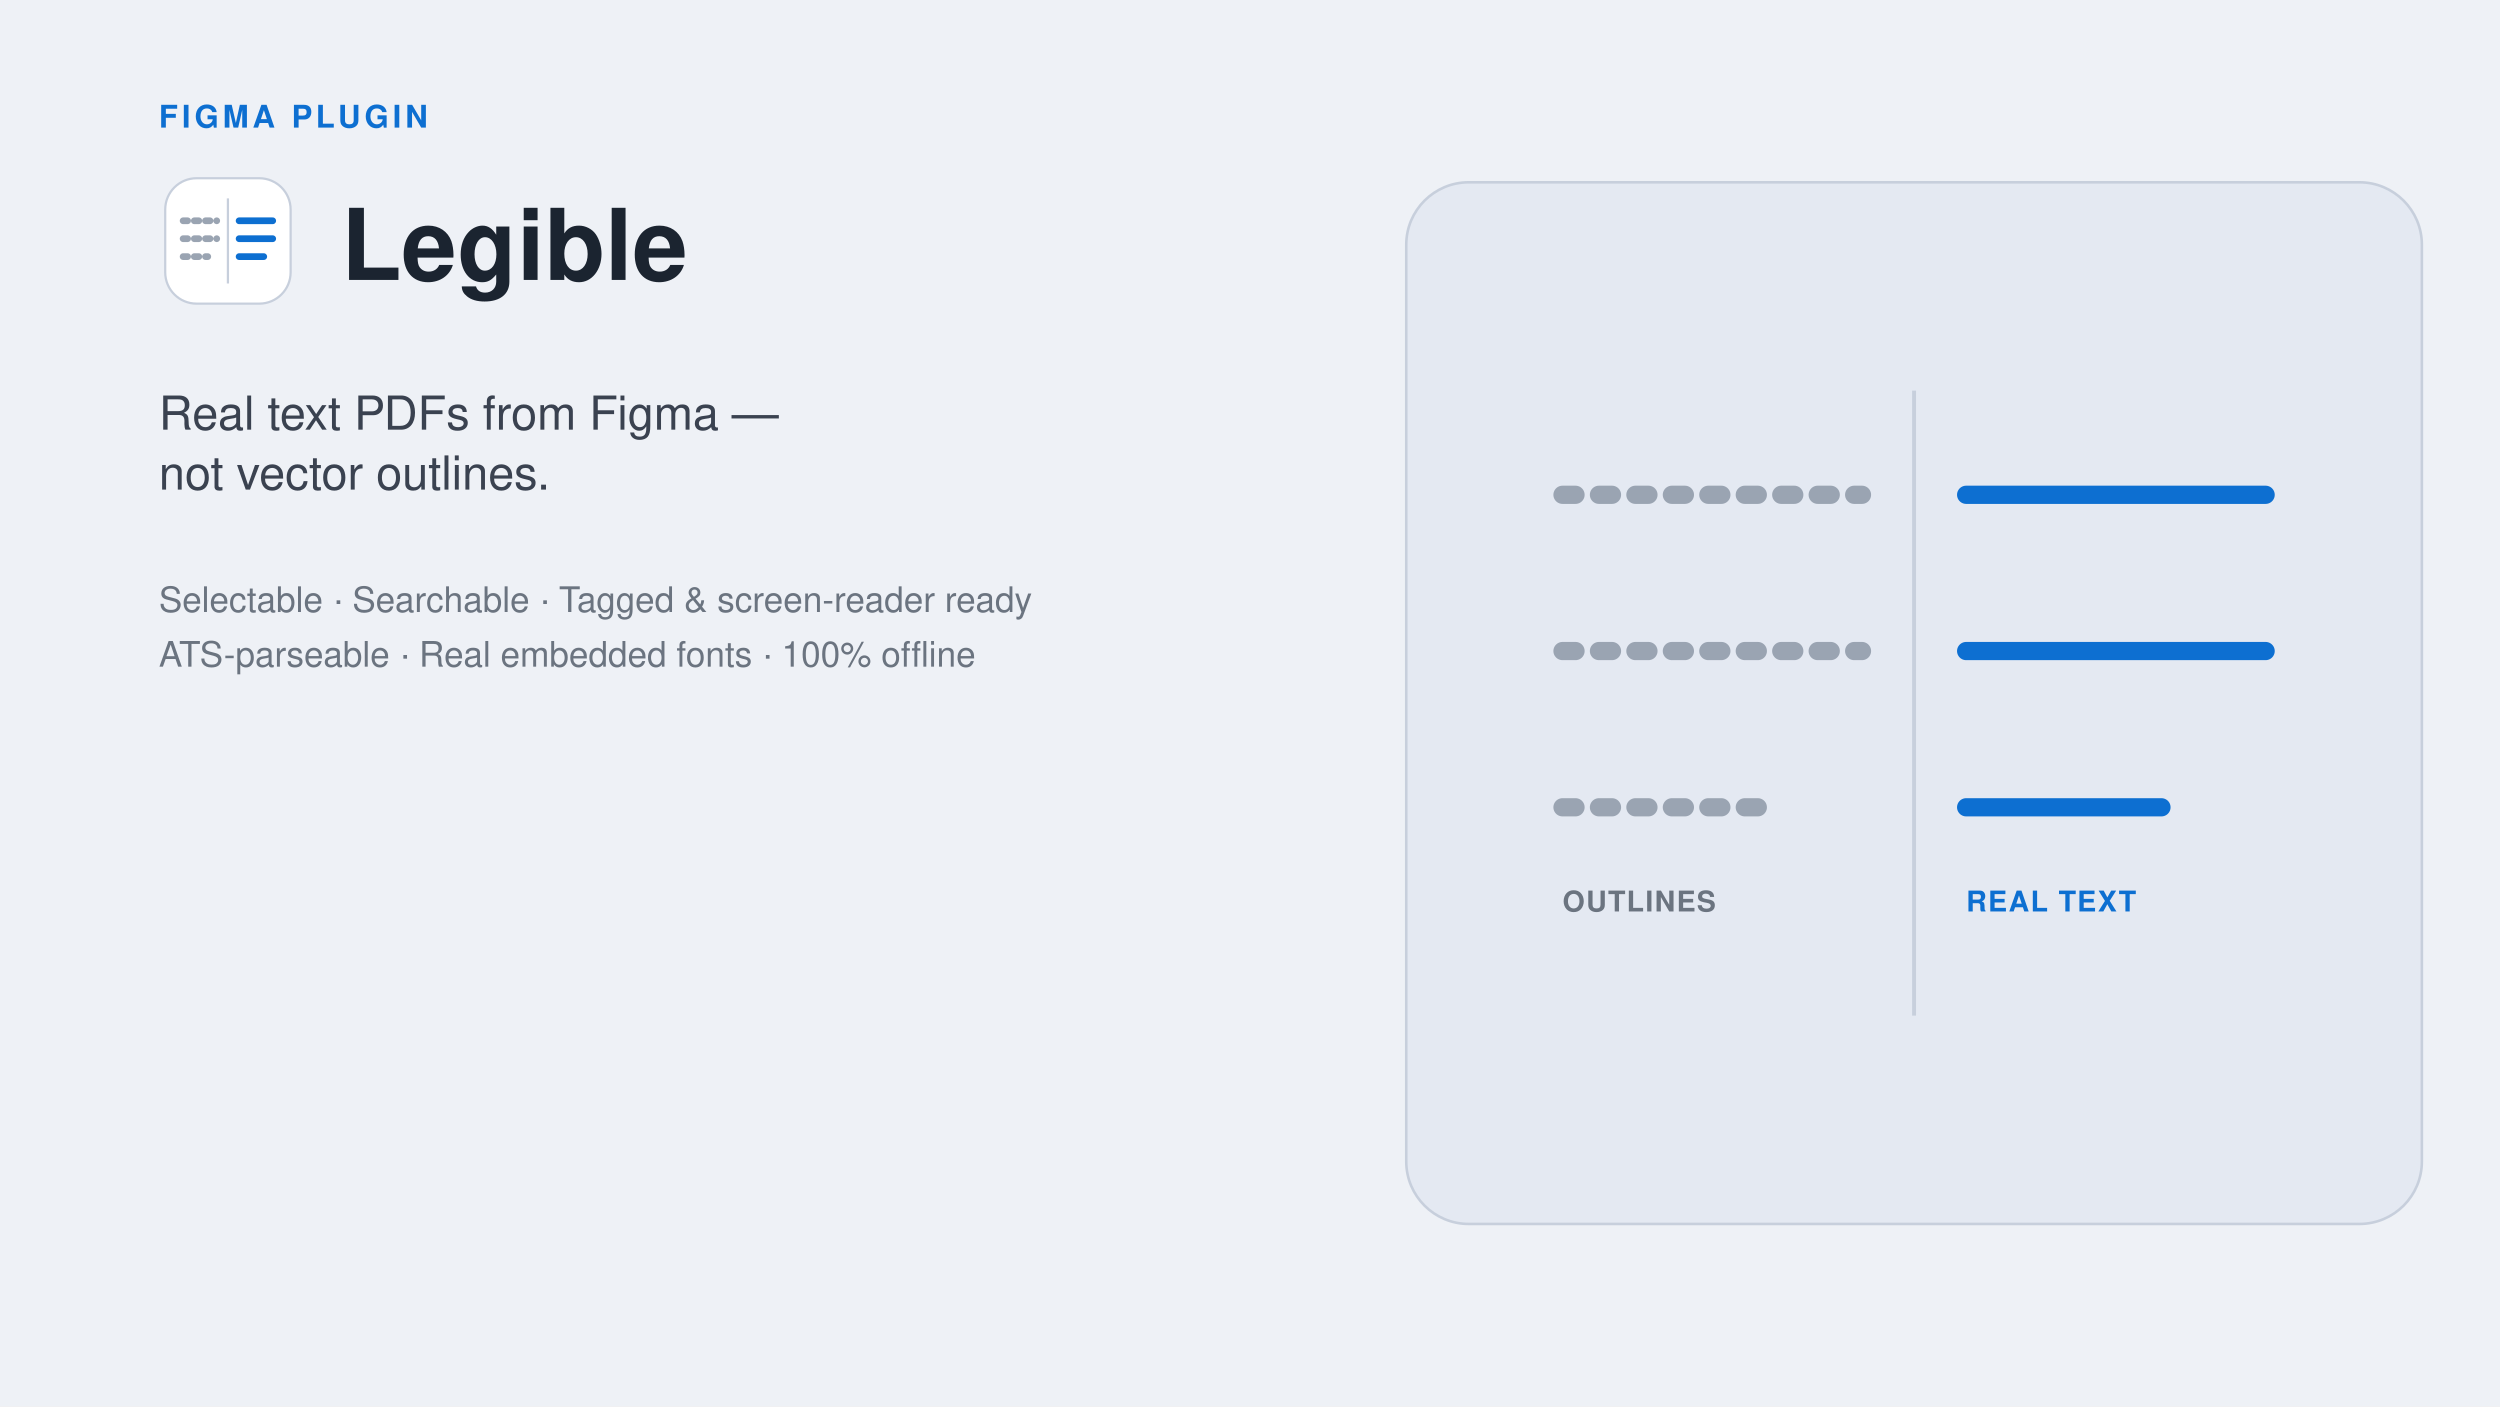
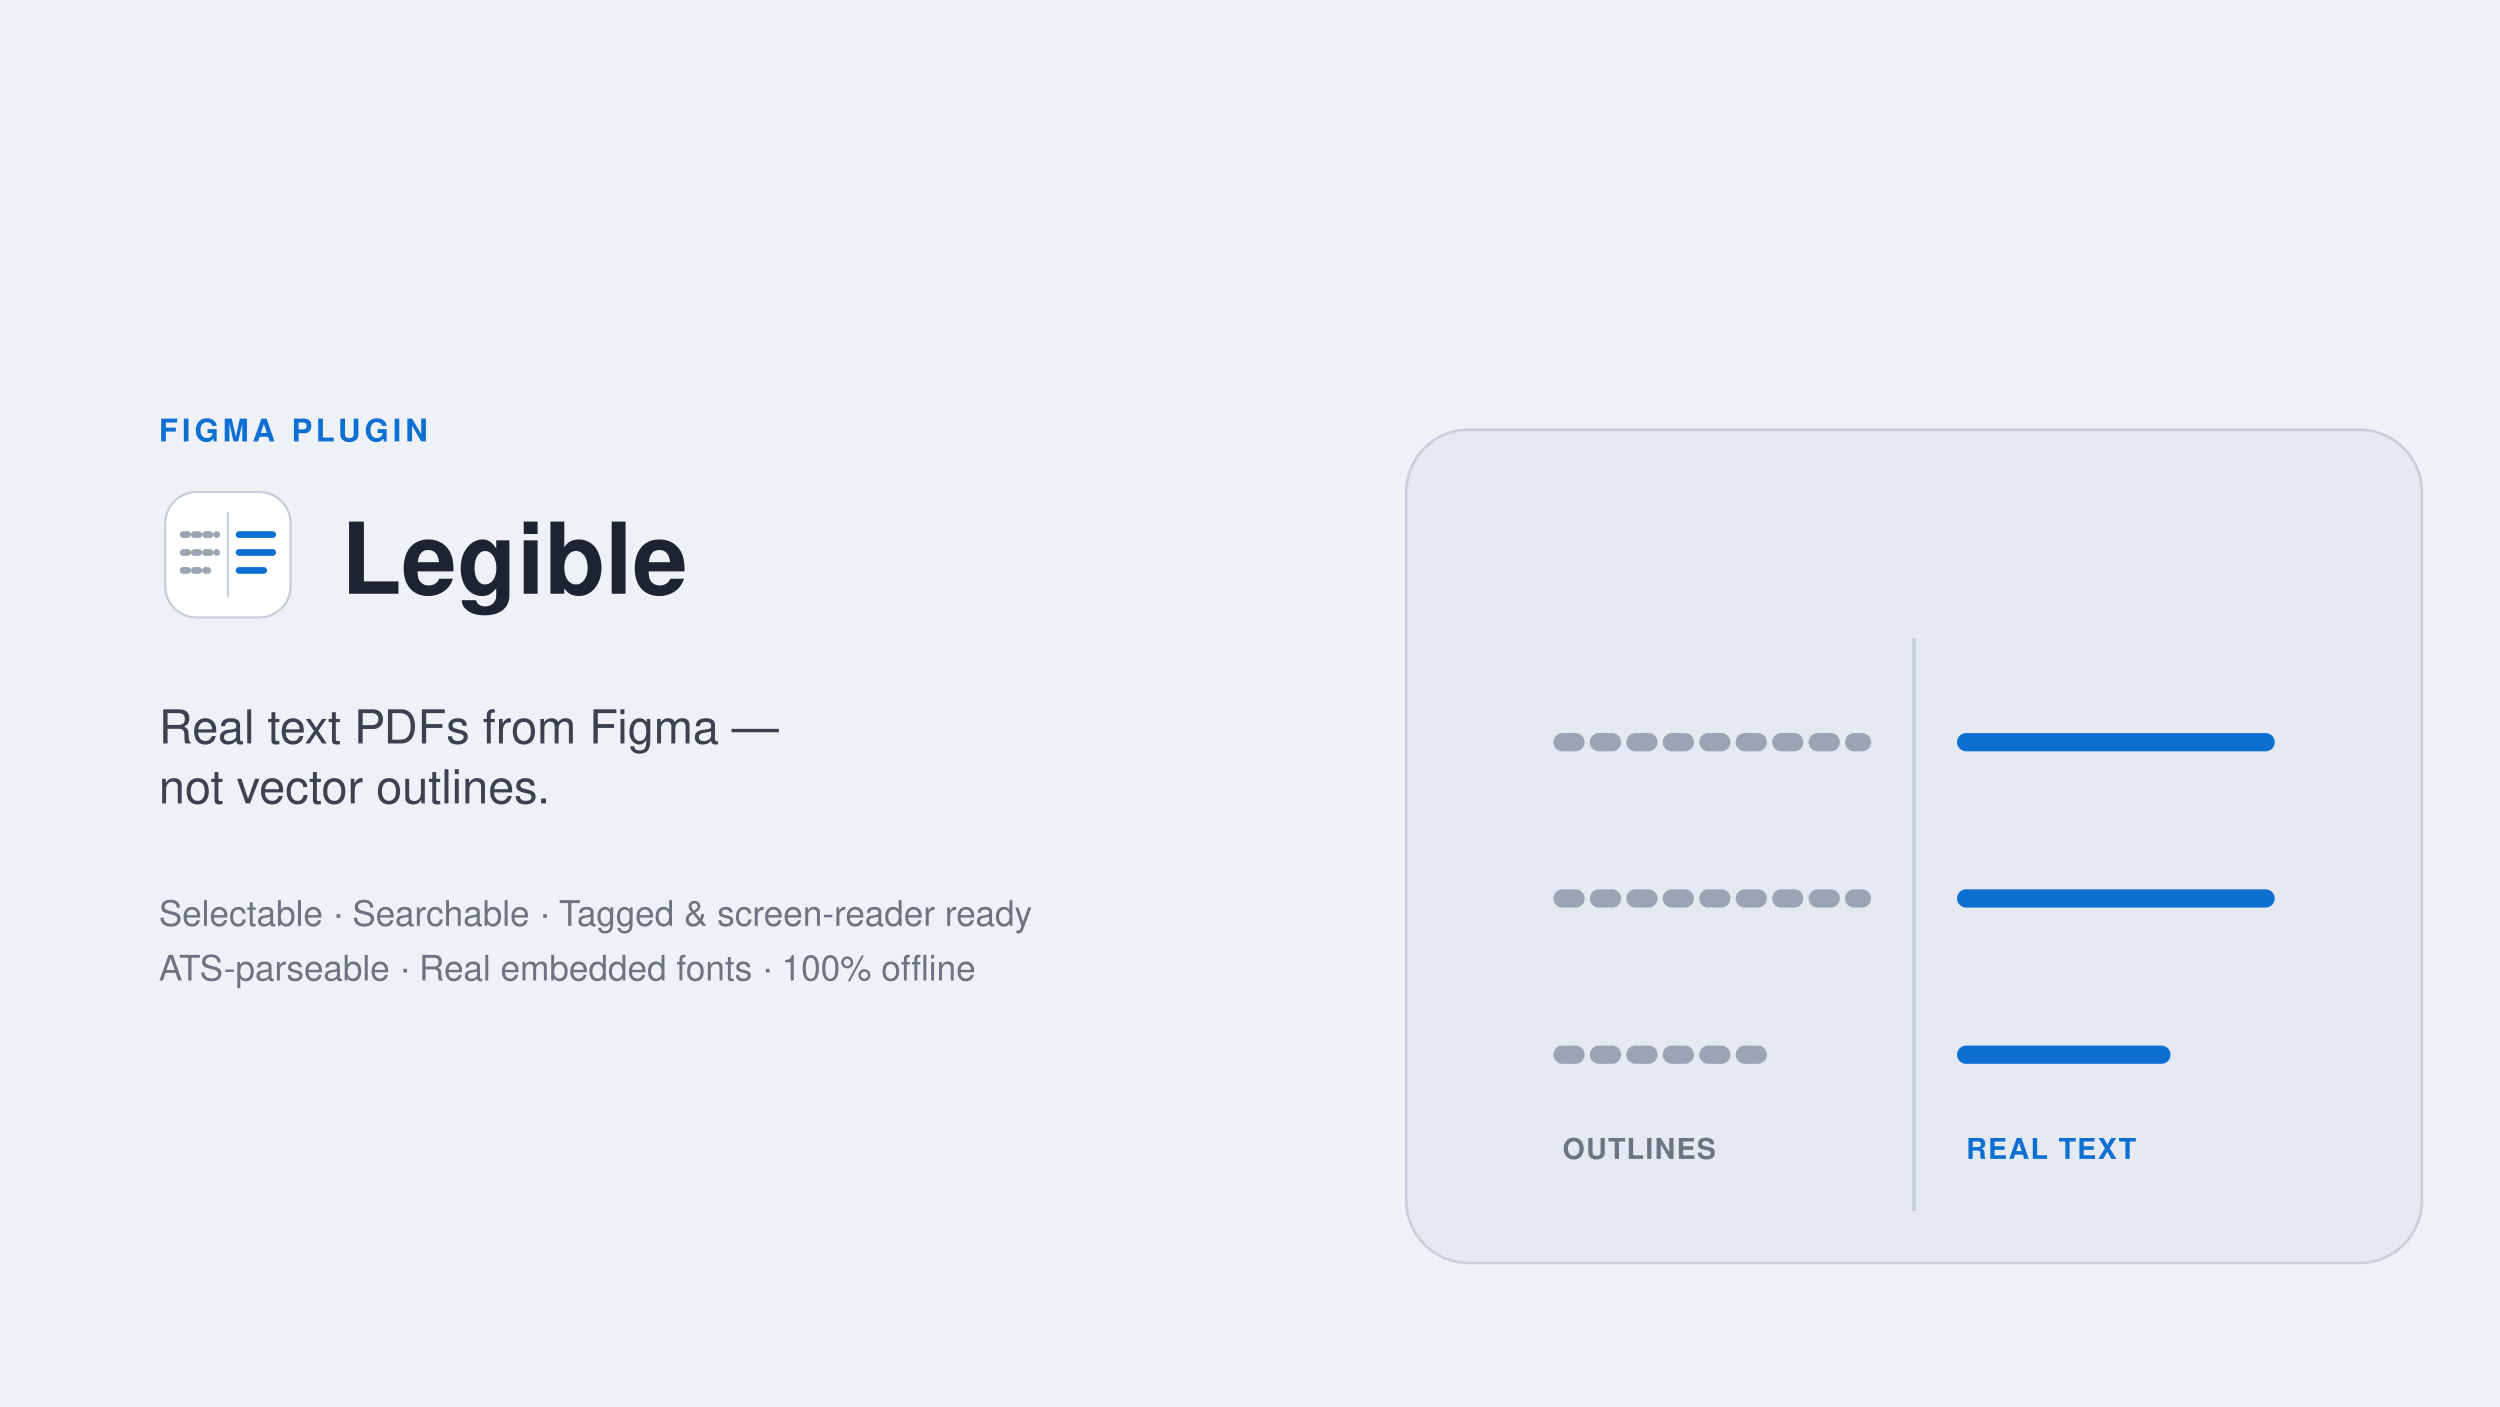
<svg xmlns="http://www.w3.org/2000/svg" width="1920" height="1080" viewBox="0 0 1920 1080">
  <rect width="1920" height="1080" fill="#eef1f6" />
-   <g transform="translate(120,130) scale(0.86)">
+   <g transform="translate(120,371) scale(0.86)">
    <rect x="8" y="8" width="112" height="112" rx="28" fill="#ffffff" stroke="#c7cfdc" stroke-width="2" />
    <line x1="64" y1="26" x2="64" y2="102" stroke="#c7cfdc" stroke-width="2" />
    <line x1="24" y1="46" x2="54" y2="46" stroke="#9aa4b2" stroke-width="6" stroke-linecap="round" stroke-dasharray="4 6" />
    <line x1="24" y1="62" x2="54" y2="62" stroke="#9aa4b2" stroke-width="6" stroke-linecap="round" stroke-dasharray="4 6" />
    <line x1="24" y1="78" x2="46" y2="78" stroke="#9aa4b2" stroke-width="6" stroke-linecap="round" stroke-dasharray="4 6" />
    <line x1="74" y1="46" x2="104" y2="46" stroke="#0d6fd1" stroke-width="6" stroke-linecap="round" />
    <line x1="74" y1="62" x2="104" y2="62" stroke="#0d6fd1" stroke-width="6" stroke-linecap="round" />
    <line x1="74" y1="78" x2="96" y2="78" stroke="#0d6fd1" stroke-width="6" stroke-linecap="round" />
  </g>
-   <text x="122" y="98" font-family="Helvetica, Arial, sans-serif" font-size="24" font-weight="700" letter-spacing="3" fill="#0d6fd1">FIGMA PLUGIN</text>
-   <text x="262" y="215" font-family="Helvetica, Arial, sans-serif" font-size="76" font-weight="700" fill="#1b2430">Legible</text>
-   <text x="122" y="330" font-family="Helvetica, Arial, sans-serif" font-size="36" fill="#3a4250">
+   <text x="122" y="339" font-family="Helvetica, Arial, sans-serif" font-size="24" font-weight="700" letter-spacing="3" fill="#0d6fd1">FIGMA PLUGIN</text>
+   <text x="262" y="456" font-family="Helvetica, Arial, sans-serif" font-size="76" font-weight="700" fill="#1b2430">Legible</text>
+   <text x="122" y="571" font-family="Helvetica, Arial, sans-serif" font-size="36" fill="#3a4250">
    <tspan x="122" dy="0">Real text PDFs from Figma —</tspan>
    <tspan x="122" dy="46">not vector outlines.</tspan>
  </text>
-   <text x="122" y="470" font-family="Helvetica, Arial, sans-serif" font-size="27" fill="#6b7480">
+   <text x="122" y="711" font-family="Helvetica, Arial, sans-serif" font-size="27" fill="#6b7480">
    <tspan x="122" dy="0">Selectable · Searchable · Tagged &amp; screen-reader ready</tspan>
    <tspan x="122" dy="42">ATS-parseable · Real embedded fonts · 100% offline</tspan>
  </text>
-   <rect x="1080" y="140" width="780" height="800" rx="48" fill="#e4e9f2" stroke="#c7cfdc" stroke-width="2" />
-   <line x1="1470" y1="300" x2="1470" y2="780" stroke="#c7cfdc" stroke-width="3" />
-   <line x1="1200" y1="380" x2="1430" y2="380" stroke="#9aa4b2" stroke-width="14" stroke-linecap="round" stroke-dasharray="10 18" />
-   <line x1="1200" y1="500" x2="1430" y2="500" stroke="#9aa4b2" stroke-width="14" stroke-linecap="round" stroke-dasharray="10 18" />
-   <line x1="1200" y1="620" x2="1350" y2="620" stroke="#9aa4b2" stroke-width="14" stroke-linecap="round" stroke-dasharray="10 18" />
-   <line x1="1510" y1="380" x2="1740" y2="380" stroke="#0d6fd1" stroke-width="14" stroke-linecap="round" />
-   <line x1="1510" y1="500" x2="1740" y2="500" stroke="#0d6fd1" stroke-width="14" stroke-linecap="round" />
-   <line x1="1510" y1="620" x2="1660" y2="620" stroke="#0d6fd1" stroke-width="14" stroke-linecap="round" />
-   <text x="1200" y="700" font-family="Helvetica, Arial, sans-serif" font-size="22" font-weight="700" letter-spacing="1" fill="#6b7480">OUTLINES</text>
-   <text x="1510" y="700" font-family="Helvetica, Arial, sans-serif" font-size="22" font-weight="700" letter-spacing="1" fill="#0d6fd1">REAL TEXT</text>
+   <rect x="1080" y="330" width="780" height="640" rx="48" fill="#e4e9f2" stroke="#c7cfdc" stroke-width="2" />
+   <line x1="1470" y1="490" x2="1470" y2="930" stroke="#c7cfdc" stroke-width="3" />
+   <line x1="1200" y1="570" x2="1430" y2="570" stroke="#9aa4b2" stroke-width="14" stroke-linecap="round" stroke-dasharray="10 18" />
+   <line x1="1200" y1="690" x2="1430" y2="690" stroke="#9aa4b2" stroke-width="14" stroke-linecap="round" stroke-dasharray="10 18" />
+   <line x1="1200" y1="810" x2="1350" y2="810" stroke="#9aa4b2" stroke-width="14" stroke-linecap="round" stroke-dasharray="10 18" />
+   <line x1="1510" y1="570" x2="1740" y2="570" stroke="#0d6fd1" stroke-width="14" stroke-linecap="round" />
+   <line x1="1510" y1="690" x2="1740" y2="690" stroke="#0d6fd1" stroke-width="14" stroke-linecap="round" />
+   <line x1="1510" y1="810" x2="1660" y2="810" stroke="#0d6fd1" stroke-width="14" stroke-linecap="round" />
+   <text x="1200" y="890" font-family="Helvetica, Arial, sans-serif" font-size="22" font-weight="700" letter-spacing="1" fill="#6b7480">OUTLINES</text>
+   <text x="1510" y="890" font-family="Helvetica, Arial, sans-serif" font-size="22" font-weight="700" letter-spacing="1" fill="#0d6fd1">REAL TEXT</text>
</svg>
